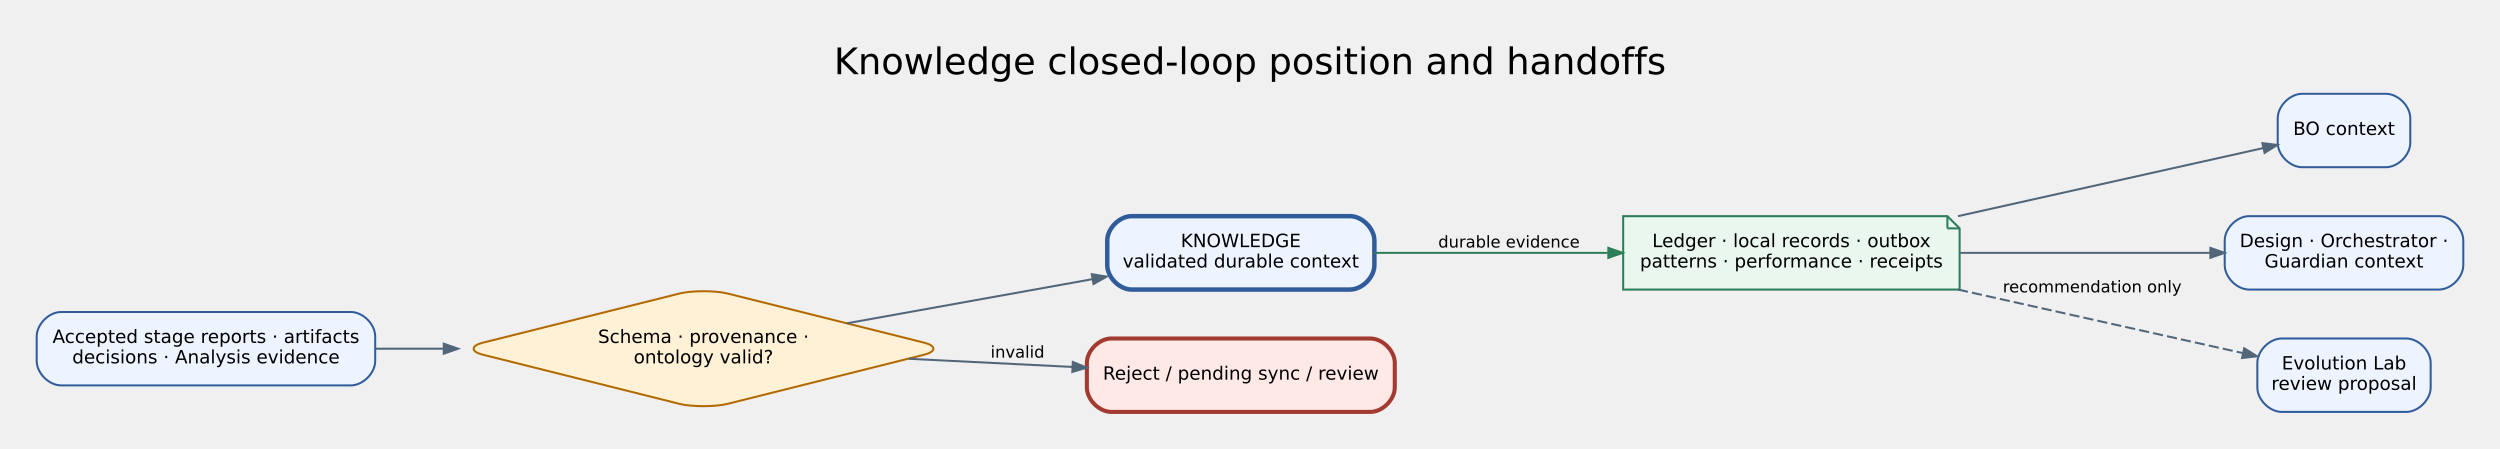
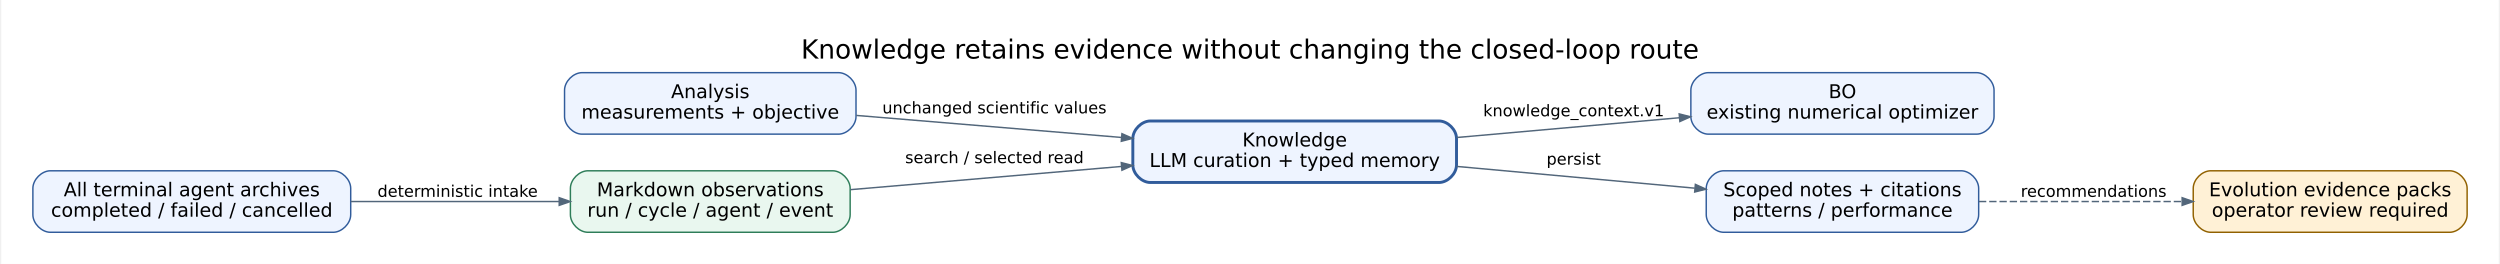
- <svg xmlns="http://www.w3.org/2000/svg" width="1226pt" height="220pt" viewBox="0.00 0.00 1226.00 220.00">
-   <g id="graph0" class="graph" transform="scale(1 1) rotate(0) translate(18 202)">
-     <text text-anchor="middle" x="595" y="-165.6" font-family="DejaVu Sans" font-size="18.00">Knowledge closed-loop position and handoffs</text>
+ <svg xmlns="http://www.w3.org/2000/svg" width="1705pt" height="180pt" viewBox="0.00 0.00 1705.20 180.20">
+   <g id="graph0" class="graph" transform="scale(1 1) rotate(0) translate(21.6 158.6)">
+     <polygon fill="white" stroke="transparent" points="-21.6,21.6 -21.6,-158.6 1683.6,-158.6 1683.6,21.6 -21.6,21.6" />
+     <text text-anchor="middle" x="831" y="-118.6" font-family="DejaVu Sans" font-size="18.00">Knowledge retains evidence without changing the closed-loop route</text>
    <g id="node1" class="node">
-       <path fill="#eef4ff" stroke="#315c9b" d="M154,-49C154,-49 12,-49 12,-49 6,-49 0,-43 0,-37 0,-37 0,-25 0,-25 0,-19 6,-13 12,-13 12,-13 154,-13 154,-13 160,-13 166,-19 166,-25 166,-25 166,-37 166,-37 166,-43 160,-49 154,-49" />
-       <text text-anchor="middle" x="83" y="-33.8" font-family="DejaVu Sans" font-size="9.00">Accepted stage reports · artifacts</text>
-       <text text-anchor="middle" x="83" y="-23.8" font-family="DejaVu Sans" font-size="9.00">decisions · Analysis evidence</text>
+       <path fill="#eef4ff" stroke="#315c9b" d="M550,-109C550,-109 375,-109 375,-109 369,-109 363,-103 363,-97 363,-97 363,-79 363,-79 363,-73 369,-67 375,-67 375,-67 550,-67 550,-67 556,-67 562,-73 562,-79 562,-79 562,-97 562,-97 562,-103 556,-109 550,-109" />
+       <text text-anchor="middle" x="462.5" y="-91.6" font-family="DejaVu Sans" font-size="13.00">Analysis</text>
+       <text text-anchor="middle" x="462.5" y="-77.6" font-family="DejaVu Sans" font-size="13.00">measurements + objective</text>
+     </g>
+     <g id="node2" class="node">
+       <path fill="#eef4ff" stroke="#315c9b" stroke-width="2" d="M960,-76C960,-76 763,-76 763,-76 757,-76 751,-70 751,-64 751,-64 751,-46 751,-46 751,-40 757,-34 763,-34 763,-34 960,-34 960,-34 966,-34 972,-40 972,-46 972,-46 972,-64 972,-64 972,-70 966,-76 960,-76" />
+       <text text-anchor="middle" x="861.5" y="-58.6" font-family="DejaVu Sans" font-size="13.00">Knowledge</text>
+       <text text-anchor="middle" x="861.5" y="-44.6" font-family="DejaVu Sans" font-size="13.00">LLM curation + typed memory</text>
+     </g>
+     <g id="edge1" class="edge">
+       <path fill="none" stroke="#52667a" d="M562.14,-79.8C616.98,-75.24 685.56,-69.54 743.14,-64.76" />
+       <polygon fill="#52667a" stroke="#52667a" points="743.57,-67.35 750.82,-64.12 743.13,-62.12 743.57,-67.35" />
+       <text text-anchor="middle" x="656.5" y="-81.2" font-family="DejaVu Sans" font-size="11.00">unchanged scientific values</text>
    </g>
    <g id="node3" class="node">
-       <path fill="#fff1d6" stroke="#b26a00" d="M315.36,-58.09C315.36,-58.09 218.64,-33.91 218.64,-33.91 212.82,-32.46 212.82,-29.54 218.64,-28.09 218.64,-28.09 315.36,-3.91 315.36,-3.91 321.18,-2.46 332.82,-2.46 338.64,-3.91 338.64,-3.91 435.36,-28.09 435.36,-28.09 441.18,-29.54 441.18,-32.46 435.36,-33.91 435.36,-33.91 338.64,-58.09 338.64,-58.09 332.82,-59.54 321.18,-59.54 315.36,-58.09" />
-       <text text-anchor="middle" x="327" y="-33.8" font-family="DejaVu Sans" font-size="9.00">Schema · provenance ·</text>
-       <text text-anchor="middle" x="327" y="-23.8" font-family="DejaVu Sans" font-size="9.00">ontology valid?</text>
+       <path fill="#eef4ff" stroke="#315c9b" d="M1327,-109C1327,-109 1144,-109 1144,-109 1138,-109 1132,-103 1132,-97 1132,-97 1132,-79 1132,-79 1132,-73 1138,-67 1144,-67 1144,-67 1327,-67 1327,-67 1333,-67 1339,-73 1339,-79 1339,-79 1339,-97 1339,-97 1339,-103 1333,-109 1327,-109" />
+       <text text-anchor="middle" x="1235.5" y="-91.6" font-family="DejaVu Sans" font-size="13.00">BO</text>
+       <text text-anchor="middle" x="1235.5" y="-77.6" font-family="DejaVu Sans" font-size="13.00">existing numerical optimizer</text>
    </g>
-     <g id="edge1" class="edge">
-       <path fill="none" stroke="#52667a" d="M166.27,-31C177.05,-31 188.29,-31 199.59,-31" />
-       <polygon fill="#52667a" stroke="#52667a" points="199.63,-33.45 206.63,-31 199.63,-28.55 199.63,-33.45" />
+     <g id="edge2" class="edge">
+       <path fill="none" stroke="#52667a" d="M972.1,-64.72C1020.01,-68.97 1076.1,-73.95 1124.1,-78.21" />
+       <polygon fill="#52667a" stroke="#52667a" points="1124.03,-80.84 1131.73,-78.88 1124.49,-75.61 1124.03,-80.84" />
+       <text text-anchor="middle" x="1052" y="-79.2" font-family="DejaVu Sans" font-size="11.00">knowledge_context.v1</text>
    </g>
-     <g id="node2" class="node">
-       <path fill="#eef4ff" stroke="#315c9b" stroke-width="2.2" d="M644,-96C644,-96 537,-96 537,-96 531,-96 525,-90 525,-84 525,-84 525,-72 525,-72 525,-66 531,-60 537,-60 537,-60 644,-60 644,-60 650,-60 656,-66 656,-72 656,-72 656,-84 656,-84 656,-90 650,-96 644,-96" />
-       <text text-anchor="middle" x="590.5" y="-80.8" font-family="DejaVu Sans" font-size="9.00">KNOWLEDGE</text>
-       <text text-anchor="middle" x="590.5" y="-70.8" font-family="DejaVu Sans" font-size="9.00">validated durable context</text>
+     <g id="node6" class="node">
+       <path fill="#eef4ff" stroke="#315c9b" d="M1316.5,-42C1316.5,-42 1154.5,-42 1154.5,-42 1148.5,-42 1142.5,-36 1142.5,-30 1142.5,-30 1142.5,-12 1142.5,-12 1142.5,-6 1148.5,0 1154.5,0 1154.5,0 1316.5,0 1316.5,0 1322.5,0 1328.5,-6 1328.5,-12 1328.5,-12 1328.5,-30 1328.5,-30 1328.5,-36 1322.5,-42 1316.5,-42" />
+       <text text-anchor="middle" x="1235.5" y="-24.6" font-family="DejaVu Sans" font-size="13.00">Scoped notes + citations</text>
+       <text text-anchor="middle" x="1235.5" y="-10.6" font-family="DejaVu Sans" font-size="13.00">patterns / performance</text>
+     </g>
+     <g id="edge5" class="edge">
+       <path fill="none" stroke="#52667a" d="M972.1,-44.98C1023.57,-40.28 1084.49,-34.71 1134.67,-30.12" />
+       <polygon fill="#52667a" stroke="#52667a" points="1135.08,-32.72 1142.31,-29.43 1134.61,-27.49 1135.08,-32.72" />
+       <text text-anchor="middle" x="1052" y="-46.2" font-family="DejaVu Sans" font-size="11.00">persist</text>
    </g>
    <g id="node4" class="node">
-       <polygon fill="#e9f7ef" stroke="#2e7d59" points="937,-96 778,-96 778,-60 943,-60 943,-90 937,-96" />
-       <polyline fill="none" stroke="#2e7d59" points="937,-96 937,-90 " />
-       <polyline fill="none" stroke="#2e7d59" points="943,-90 937,-90 " />
-       <text text-anchor="middle" x="860.5" y="-80.8" font-family="DejaVu Sans" font-size="9.00">Ledger · local records · outbox</text>
-       <text text-anchor="middle" x="860.5" y="-70.8" font-family="DejaVu Sans" font-size="9.00">patterns · performance · receipts</text>
+       <path fill="#eef4ff" stroke="#315c9b" d="M205,-42C205,-42 12,-42 12,-42 6,-42 0,-36 0,-30 0,-30 0,-12 0,-12 0,-6 6,0 12,0 12,0 205,0 205,0 211,0 217,-6 217,-12 217,-12 217,-30 217,-30 217,-36 211,-42 205,-42" />
+       <text text-anchor="middle" x="108.5" y="-24.6" font-family="DejaVu Sans" font-size="13.00">All terminal agent archives</text>
+       <text text-anchor="middle" x="108.5" y="-10.6" font-family="DejaVu Sans" font-size="13.00">completed / failed / cancelled</text>
+     </g>
+     <g id="node5" class="node">
+       <path fill="#e9f7ef" stroke="#2e7d59" d="M546,-42C546,-42 379,-42 379,-42 373,-42 367,-36 367,-30 367,-30 367,-12 367,-12 367,-6 373,0 379,0 379,0 546,0 546,0 552,0 558,-6 558,-12 558,-12 558,-30 558,-30 558,-36 552,-42 546,-42" />
+       <text text-anchor="middle" x="462.5" y="-24.6" font-family="DejaVu Sans" font-size="13.00">Markdown observations</text>
+       <text text-anchor="middle" x="462.5" y="-10.6" font-family="DejaVu Sans" font-size="13.00">run / cycle / agent / event</text>
+     </g>
+     <g id="edge3" class="edge">
+       <path fill="none" stroke="#52667a" d="M217.02,-21C262.23,-21 314.57,-21 359.19,-21" />
+       <polygon fill="#52667a" stroke="#52667a" points="359.36,-23.63 366.86,-21 359.36,-18.38 359.36,-23.63" />
+       <text text-anchor="middle" x="290" y="-24.2" font-family="DejaVu Sans" font-size="11.00">deterministic intake</text>
    </g>
    <g id="edge4" class="edge">
-       <path fill="none" stroke="#2e7d59" d="M656.03,-78C690.3,-78 732.95,-78 770.33,-78" />
-       <polygon fill="#2e7d59" stroke="#2e7d59" points="770.73,-80.45 777.73,-78 770.73,-75.55 770.73,-80.45" />
-       <text text-anchor="middle" x="722" y="-80.6" font-family="DejaVu Sans" font-size="8.00">durable evidence</text>
+       <path fill="none" stroke="#52667a" d="M558.09,-29.1C613.62,-33.86 684.27,-39.91 743.31,-44.96" />
+       <polygon fill="#52667a" stroke="#52667a" points="743.12,-47.58 750.82,-45.61 743.57,-42.35 743.12,-47.58" />
+       <text text-anchor="middle" x="656.5" y="-47.2" font-family="DejaVu Sans" font-size="11.00">search / selected read</text>
    </g>
-     <g id="edge2" class="edge">
-       <path fill="none" stroke="#52667a" d="M397.39,-43.47C434.57,-50.15 480.31,-58.37 517.83,-65.12" />
-       <polygon fill="#52667a" stroke="#52667a" points="517.41,-67.53 524.73,-66.36 518.28,-62.71 517.41,-67.53" />
-     </g>
-     <g id="node8" class="node">
-       <path fill="#ffe9e7" stroke="#a33a32" stroke-width="2" d="M654,-36C654,-36 527,-36 527,-36 521,-36 515,-30 515,-24 515,-24 515,-12 515,-12 515,-6 521,0 527,0 527,0 654,0 654,0 660,0 666,-6 666,-12 666,-12 666,-24 666,-24 666,-30 660,-36 654,-36" />
-       <text text-anchor="middle" x="590.5" y="-15.8" font-family="DejaVu Sans" font-size="9.00">Reject / pending sync / review</text>
-     </g>
-     <g id="edge3" class="edge">
-       <path fill="none" stroke="#52667a" d="M427.61,-26.05C454.13,-24.73 482.46,-23.32 507.89,-22.06" />
-       <polygon fill="#52667a" stroke="#52667a" points="508.11,-24.5 514.98,-21.7 507.87,-19.61 508.11,-24.5" />
-       <text text-anchor="middle" x="481" y="-26.6" font-family="DejaVu Sans" font-size="8.00">invalid</text>
-     </g>
-     <g id="node5" class="node">
-       <path fill="#eef4ff" stroke="#315c9b" d="M1152,-156C1152,-156 1111,-156 1111,-156 1105,-156 1099,-150 1099,-144 1099,-144 1099,-132 1099,-132 1099,-126 1105,-120 1111,-120 1111,-120 1152,-120 1152,-120 1158,-120 1164,-126 1164,-132 1164,-132 1164,-144 1164,-144 1164,-150 1158,-156 1152,-156" />
-       <text text-anchor="middle" x="1131.5" y="-135.8" font-family="DejaVu Sans" font-size="9.00">BO context</text>
-     </g>
-     <g id="edge5" class="edge">
-       <path fill="none" stroke="#52667a" d="M942.21,-96C991.74,-107.05 1052.93,-120.7 1091.84,-129.38" />
-       <polygon fill="#52667a" stroke="#52667a" points="1091.48,-131.81 1098.84,-130.94 1092.54,-127.02 1091.48,-131.81" />
-     </g>
-     <g id="node6" class="node">
-       <path fill="#eef4ff" stroke="#315c9b" d="M1178,-96C1178,-96 1085,-96 1085,-96 1079,-96 1073,-90 1073,-84 1073,-84 1073,-72 1073,-72 1073,-66 1079,-60 1085,-60 1085,-60 1178,-60 1178,-60 1184,-60 1190,-66 1190,-72 1190,-72 1190,-84 1190,-84 1190,-90 1184,-96 1178,-96" />
-       <text text-anchor="middle" x="1131.5" y="-80.8" font-family="DejaVu Sans" font-size="9.00">Design · Orchestrator ·</text>
-       <text text-anchor="middle" x="1131.5" y="-70.8" font-family="DejaVu Sans" font-size="9.00">Guardian context</text>
+     <g id="node7" class="node">
+       <path fill="#fff1d6" stroke="#916100" d="M1650,-42C1650,-42 1487,-42 1487,-42 1481,-42 1475,-36 1475,-30 1475,-30 1475,-12 1475,-12 1475,-6 1481,0 1487,0 1487,0 1650,0 1650,0 1656,0 1662,-6 1662,-12 1662,-12 1662,-30 1662,-30 1662,-36 1656,-42 1650,-42" />
+       <text text-anchor="middle" x="1568.5" y="-24.6" font-family="DejaVu Sans" font-size="13.00">Evolution evidence packs</text>
+       <text text-anchor="middle" x="1568.5" y="-10.6" font-family="DejaVu Sans" font-size="13.00">operator review required</text>
    </g>
    <g id="edge6" class="edge">
-       <path fill="none" stroke="#52667a" d="M943.3,-78C982.58,-78 1028.97,-78 1065.74,-78" />
-       <polygon fill="#52667a" stroke="#52667a" points="1065.96,-80.45 1072.96,-78 1065.96,-75.55 1065.96,-80.45" />
-     </g>
-     <g id="node7" class="node">
-       <path fill="#eef4ff" stroke="#315c9b" d="M1162,-36C1162,-36 1101,-36 1101,-36 1095,-36 1089,-30 1089,-24 1089,-24 1089,-12 1089,-12 1089,-6 1095,0 1101,0 1101,0 1162,0 1162,0 1168,0 1174,-6 1174,-12 1174,-12 1174,-24 1174,-24 1174,-30 1168,-36 1162,-36" />
-       <text text-anchor="middle" x="1131.5" y="-20.8" font-family="DejaVu Sans" font-size="9.00">Evolution Lab</text>
-       <text text-anchor="middle" x="1131.5" y="-10.8" font-family="DejaVu Sans" font-size="9.00">review proposal</text>
-     </g>
-     <g id="edge7" class="edge">
-       <path fill="none" stroke="#52667a" stroke-dasharray="5,2" d="M942.21,-60C987.66,-49.86 1042.93,-37.53 1081.8,-28.86" />
-       <polygon fill="#52667a" stroke="#52667a" points="1082.56,-31.2 1088.86,-27.29 1081.49,-26.42 1082.56,-31.2" />
-       <text text-anchor="middle" x="1008" y="-58.6" font-family="DejaVu Sans" font-size="8.00">recommendation only</text>
+       <path fill="none" stroke="#52667a" stroke-dasharray="5,2" d="M1328.7,-21C1371.83,-21 1423.28,-21 1467.36,-21" />
+       <polygon fill="#52667a" stroke="#52667a" points="1467.43,-23.63 1474.93,-21 1467.43,-18.38 1467.43,-23.63" />
+       <text text-anchor="middle" x="1407" y="-24.2" font-family="DejaVu Sans" font-size="11.00">recommendations</text>
    </g>
  </g>
</svg>
